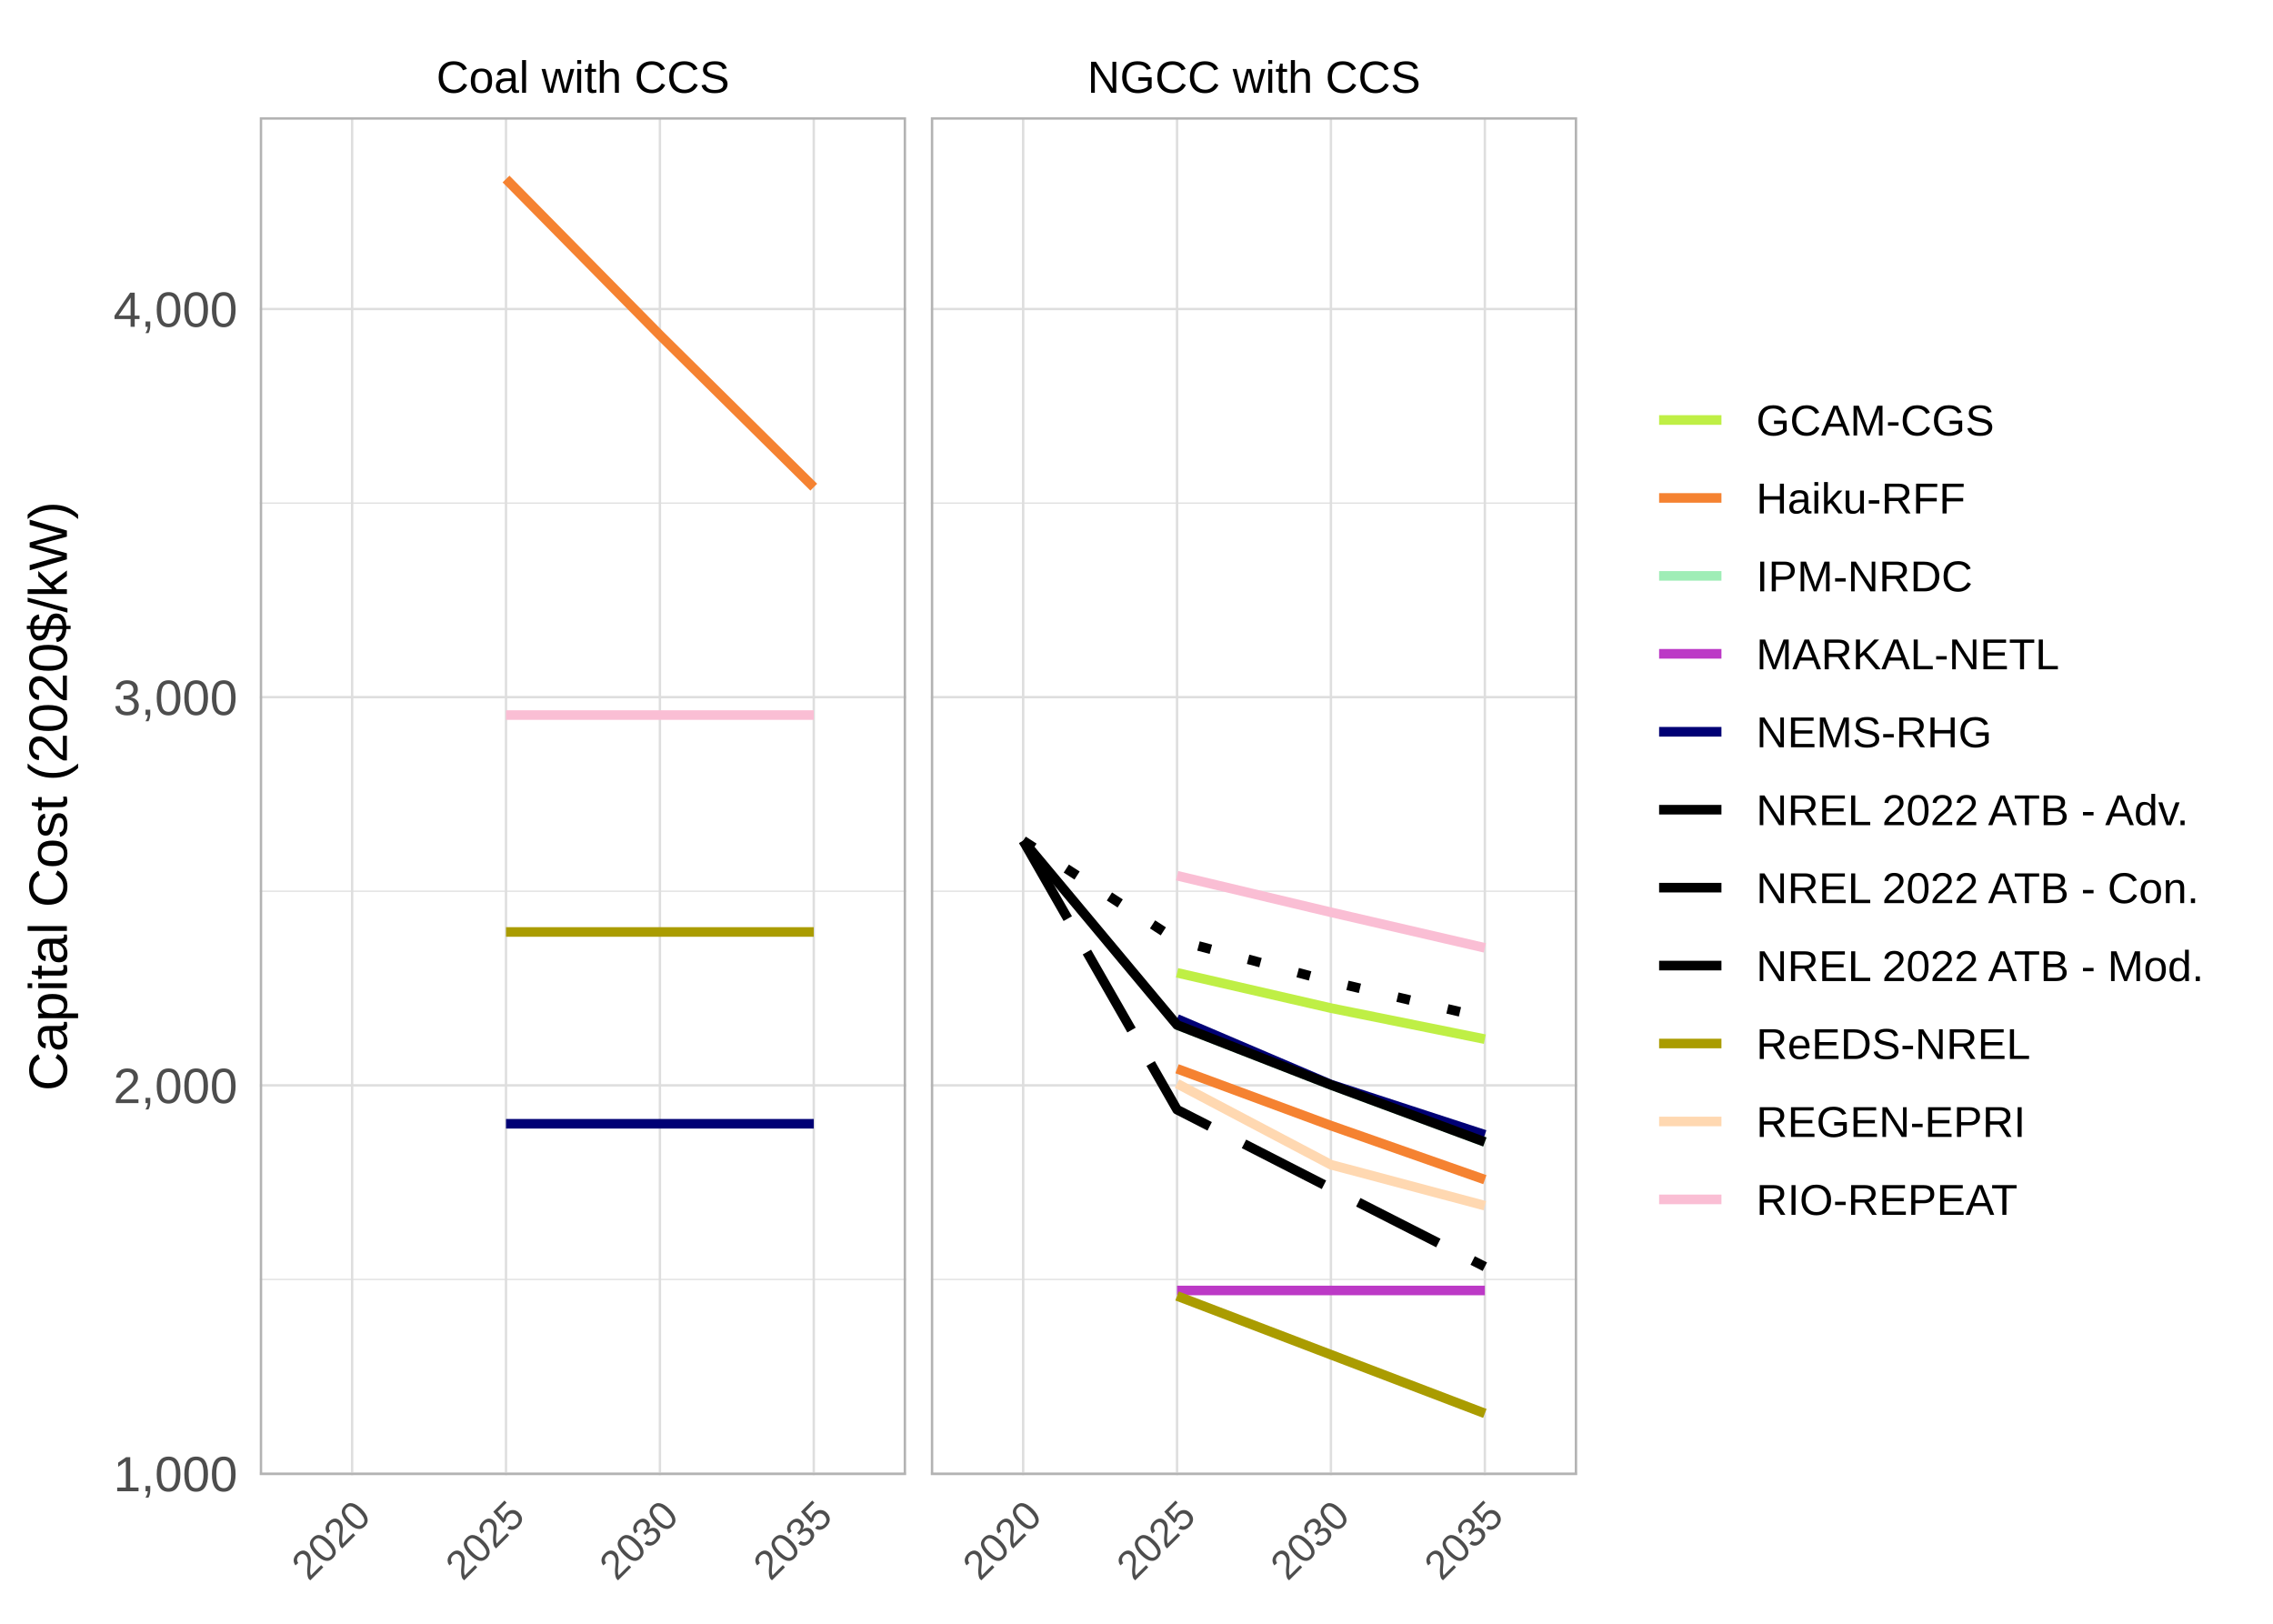
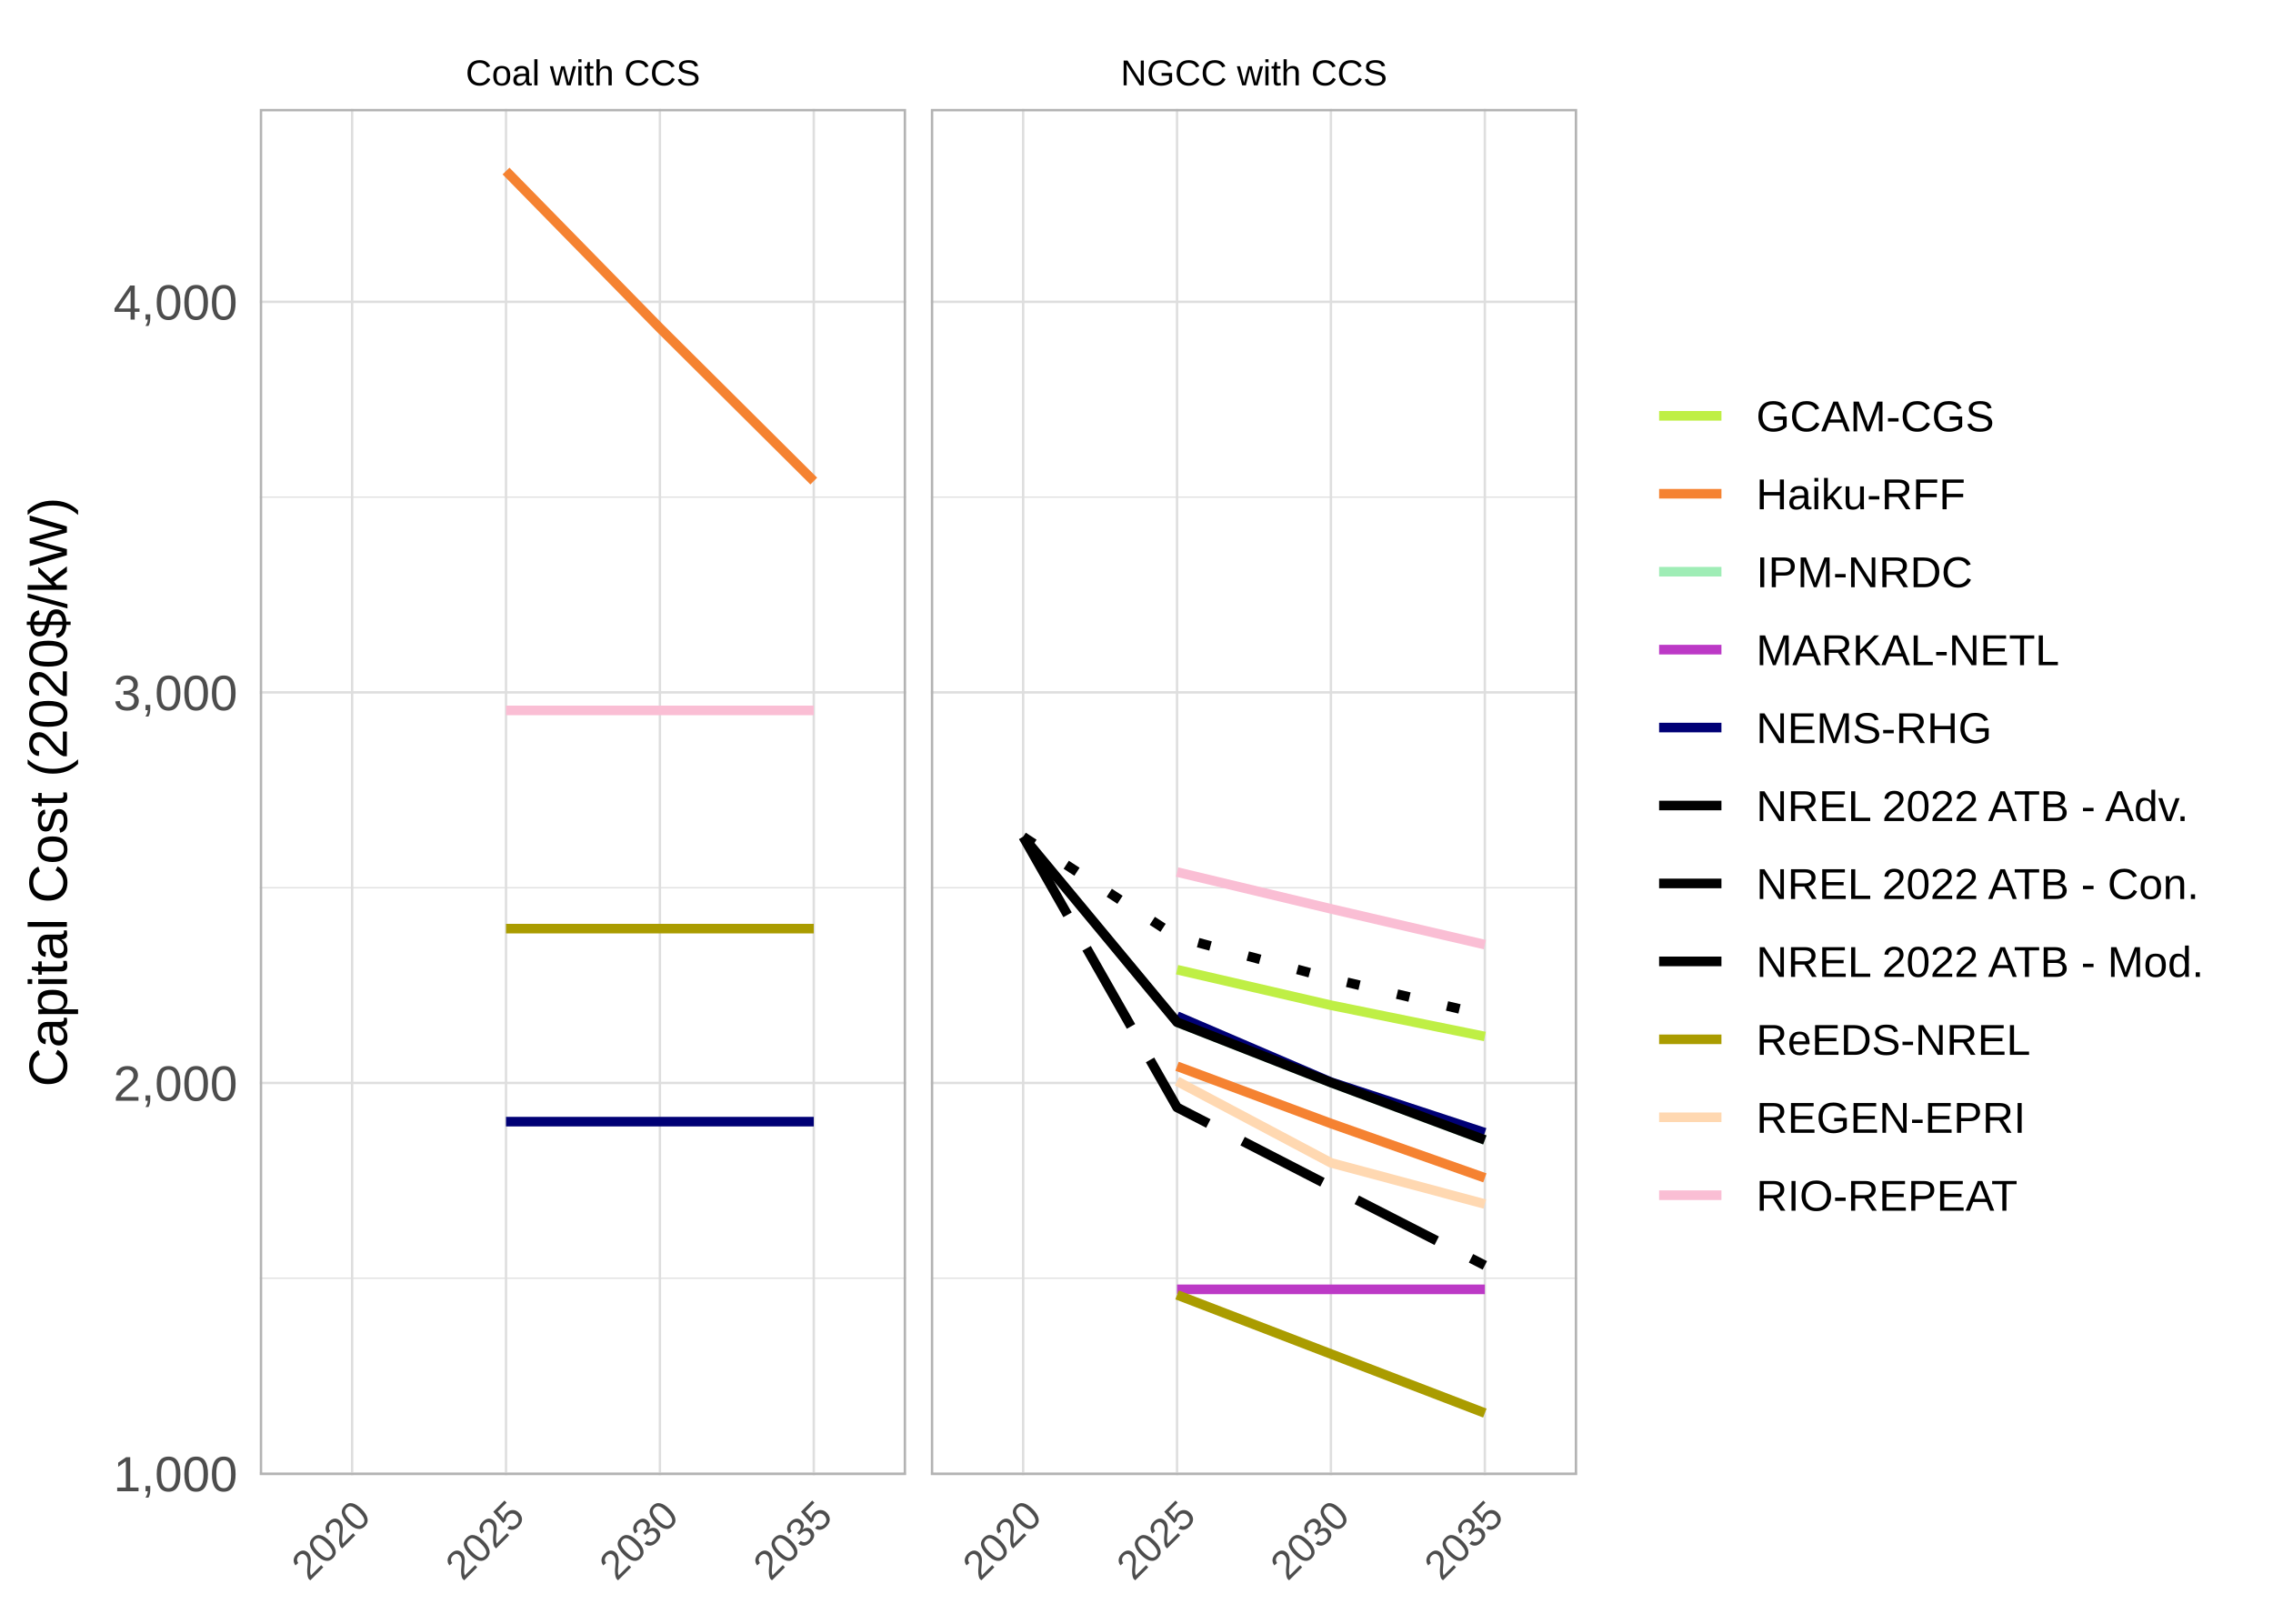
<svg xmlns="http://www.w3.org/2000/svg" class="svglite" width="504.00pt" height="360.00pt" viewBox="0 0 504.00 360.00">
  <defs>
    <style type="text/css">
    .svglite line, .svglite polyline, .svglite polygon, .svglite path, .svglite rect, .svglite circle {
      fill: none;
      stroke: #000000;
      stroke-linecap: round;
      stroke-linejoin: round;
      stroke-miterlimit: 10.00;
    }
    .svglite text {
      white-space: pre;
    }
  </style>
  </defs>
  <rect width="100%" height="100%" style="stroke: none; fill: #FFFFFF;" />
  <defs>
    <clipPath id="cpMC4wMHw1MDQuMDB8MC4wMHwzNjAuMDA=">
      <rect x="0.00" y="0.00" width="504.00" height="360.00" />
    </clipPath>
  </defs>
  <g clip-path="url(#cpMC4wMHw1MDQuMDB8MC4wMHwzNjAuMDA=)">
-     <rect x="0" y="0.00" width="504.00" height="360.00" style="stroke-width: 1.07; stroke: #FFFFFF; fill: #FFFFFF;" />
+     <rect x="0" y="0" width="504.00" height="360.00" style="stroke-width: 1.07; stroke: #FFFFFF; fill: #FFFFFF;" />
  </g>
  <defs>
-     <clipPath id="cpNTcuNjB8MjAwLjkyfDI2LjAwfDMyNy4wNQ==">
-       <rect x="57.60" y="26.00" width="143.31" height="301.05" />
+     <clipPath id="cpNTcuNjB8MjAwLjkyfDI0LjE1fDMyNy4wNQ==">
+       <rect x="57.60" y="24.15" width="143.31" height="302.90" />
    </clipPath>
  </defs>
-   <g clip-path="url(#cpNTcuNjB8MjAwLjkyfDI2LjAwfDMyNy4wNQ==)">
-     <rect x="57.60" y="26.00" width="143.31" height="301.05" style="stroke-width: 1.07; stroke: none; fill: #FFFFFF;" />
-     <polyline points="57.60,283.66 200.92,283.66 " style="stroke-width: 0.27; stroke: #DEDEDE; stroke-linecap: butt;" />
-     <polyline points="57.60,197.60 200.92,197.60 " style="stroke-width: 0.27; stroke: #DEDEDE; stroke-linecap: butt;" />
-     <polyline points="57.60,111.54 200.92,111.54 " style="stroke-width: 0.27; stroke: #DEDEDE; stroke-linecap: butt;" />
-     <polyline points="57.60,326.70 200.92,326.70 " style="stroke-width: 0.53; stroke: #DEDEDE; stroke-linecap: butt;" />
-     <polyline points="57.60,240.63 200.92,240.63 " style="stroke-width: 0.53; stroke: #DEDEDE; stroke-linecap: butt;" />
-     <polyline points="57.60,154.57 200.92,154.57 " style="stroke-width: 0.53; stroke: #DEDEDE; stroke-linecap: butt;" />
-     <polyline points="57.60,68.51 200.92,68.51 " style="stroke-width: 0.53; stroke: #DEDEDE; stroke-linecap: butt;" />
-     <polyline points="78.08,327.05 78.08,26.00 " style="stroke-width: 0.53; stroke: #DEDEDE; stroke-linecap: butt;" />
-     <polyline points="112.20,327.05 112.20,26.00 " style="stroke-width: 0.53; stroke: #DEDEDE; stroke-linecap: butt;" />
-     <polyline points="146.32,327.05 146.32,26.00 " style="stroke-width: 0.53; stroke: #DEDEDE; stroke-linecap: butt;" />
-     <polyline points="180.44,327.05 180.44,26.00 " style="stroke-width: 0.53; stroke: #DEDEDE; stroke-linecap: butt;" />
-     <polyline points="112.20,39.69 146.32,74.29 180.44,108.01 " style="stroke-width: 2.13; stroke: #F58231; stroke-linecap: butt;" />
-     <polyline points="112.20,249.15 146.32,249.15 180.44,249.15 " style="stroke-width: 2.13; stroke: #000075; stroke-linecap: butt;" />
-     <polyline points="112.20,206.63 146.32,206.63 180.44,206.63 " style="stroke-width: 2.13; stroke: #AA9C00; stroke-linecap: butt;" />
-     <polyline points="112.20,158.54 146.32,158.54 180.44,158.54 " style="stroke-width: 2.13; stroke: #FABED4; stroke-linecap: butt;" />
-     <rect x="57.60" y="26.00" width="143.31" height="301.05" style="stroke-width: 1.07; stroke: #B3B3B3;" />
+   <g clip-path="url(#cpNTcuNjB8MjAwLjkyfDI0LjE1fDMyNy4wNQ==)">
+     <rect x="57.60" y="24.15" width="143.31" height="302.90" style="stroke-width: 1.07; stroke: none; fill: #FFFFFF;" />
+     <polyline points="57.60,283.40 200.92,283.40 " style="stroke-width: 0.27; stroke: #DEDEDE; stroke-linecap: butt;" />
+     <polyline points="57.60,196.81 200.92,196.81 " style="stroke-width: 0.27; stroke: #DEDEDE; stroke-linecap: butt;" />
+     <polyline points="57.60,110.22 200.92,110.22 " style="stroke-width: 0.27; stroke: #DEDEDE; stroke-linecap: butt;" />
+     <polyline points="57.60,326.69 200.92,326.69 " style="stroke-width: 0.53; stroke: #DEDEDE; stroke-linecap: butt;" />
+     <polyline points="57.60,240.10 200.92,240.10 " style="stroke-width: 0.53; stroke: #DEDEDE; stroke-linecap: butt;" />
+     <polyline points="57.60,153.51 200.92,153.51 " style="stroke-width: 0.53; stroke: #DEDEDE; stroke-linecap: butt;" />
+     <polyline points="57.60,66.92 200.92,66.92 " style="stroke-width: 0.53; stroke: #DEDEDE; stroke-linecap: butt;" />
+     <polyline points="78.08,327.05 78.08,24.15 " style="stroke-width: 0.53; stroke: #DEDEDE; stroke-linecap: butt;" />
+     <polyline points="112.20,327.05 112.20,24.15 " style="stroke-width: 0.53; stroke: #DEDEDE; stroke-linecap: butt;" />
+     <polyline points="146.32,327.05 146.32,24.15 " style="stroke-width: 0.53; stroke: #DEDEDE; stroke-linecap: butt;" />
+     <polyline points="180.44,327.05 180.44,24.15 " style="stroke-width: 0.53; stroke: #DEDEDE; stroke-linecap: butt;" />
+     <polyline points="112.20,37.92 146.32,72.74 180.44,106.66 " style="stroke-width: 2.13; stroke: #F58231; stroke-linecap: butt;" />
+     <polyline points="112.20,248.68 146.32,248.68 180.44,248.68 " style="stroke-width: 2.13; stroke: #000075; stroke-linecap: butt;" />
+     <polyline points="112.20,205.89 146.32,205.89 180.44,205.89 " style="stroke-width: 2.13; stroke: #AA9C00; stroke-linecap: butt;" />
+     <polyline points="112.20,157.50 146.32,157.50 180.44,157.50 " style="stroke-width: 2.13; stroke: #FABED4; stroke-linecap: butt;" />
+     <rect x="57.60" y="24.15" width="143.31" height="302.90" style="stroke-width: 1.07; stroke: #B3B3B3;" />
  </g>
  <g clip-path="url(#cpMC4wMHw1MDQuMDB8MC4wMHwzNjAuMDA=)">
</g>
  <defs>
-     <clipPath id="cpMjA2LjQwfDM0OS43MXwyNi4wMHwzMjcuMDU=">
-       <rect x="206.40" y="26.00" width="143.31" height="301.05" />
+     <clipPath id="cpMjA2LjQwfDM0OS43MXwyNC4xNXwzMjcuMDU=">
+       <rect x="206.40" y="24.15" width="143.31" height="302.90" />
    </clipPath>
  </defs>
-   <g clip-path="url(#cpMjA2LjQwfDM0OS43MXwyNi4wMHwzMjcuMDU=)">
-     <rect x="206.40" y="26.00" width="143.31" height="301.05" style="stroke-width: 1.07; stroke: none; fill: #FFFFFF;" />
-     <polyline points="206.40,283.66 349.71,283.66 " style="stroke-width: 0.27; stroke: #DEDEDE; stroke-linecap: butt;" />
-     <polyline points="206.40,197.60 349.71,197.60 " style="stroke-width: 0.27; stroke: #DEDEDE; stroke-linecap: butt;" />
-     <polyline points="206.40,111.54 349.71,111.54 " style="stroke-width: 0.27; stroke: #DEDEDE; stroke-linecap: butt;" />
-     <polyline points="206.40,326.70 349.71,326.70 " style="stroke-width: 0.53; stroke: #DEDEDE; stroke-linecap: butt;" />
-     <polyline points="206.40,240.63 349.71,240.63 " style="stroke-width: 0.53; stroke: #DEDEDE; stroke-linecap: butt;" />
-     <polyline points="206.40,154.57 349.71,154.57 " style="stroke-width: 0.53; stroke: #DEDEDE; stroke-linecap: butt;" />
-     <polyline points="206.40,68.51 349.71,68.51 " style="stroke-width: 0.53; stroke: #DEDEDE; stroke-linecap: butt;" />
-     <polyline points="226.87,327.05 226.87,26.00 " style="stroke-width: 0.53; stroke: #DEDEDE; stroke-linecap: butt;" />
-     <polyline points="260.99,327.05 260.99,26.00 " style="stroke-width: 0.53; stroke: #DEDEDE; stroke-linecap: butt;" />
-     <polyline points="295.11,327.05 295.11,26.00 " style="stroke-width: 0.53; stroke: #DEDEDE; stroke-linecap: butt;" />
-     <polyline points="329.24,327.05 329.24,26.00 " style="stroke-width: 0.53; stroke: #DEDEDE; stroke-linecap: butt;" />
-     <polyline points="226.87,186.38 260.99,246.02 295.11,263.47 329.24,280.84 " style="stroke-width: 2.13; stroke-dasharray: 19.92,8.54; stroke-linecap: butt;" />
-     <polyline points="226.87,186.38 260.99,208.46 295.11,217.61 329.24,225.63 " style="stroke-width: 2.13; stroke-dasharray: 2.85,8.54; stroke-linecap: butt;" />
-     <polyline points="260.99,215.68 295.11,223.51 329.24,230.39 " style="stroke-width: 2.13; stroke: #BFEF45; stroke-linecap: butt;" />
-     <polyline points="260.99,236.95 295.11,249.56 329.24,261.54 " style="stroke-width: 2.13; stroke: #F58231; stroke-linecap: butt;" />
-     <polyline points="260.99,227.24 295.11,240.54 329.24,253.19 " style="stroke-width: 2.13; stroke: #9FEDB6; stroke-linecap: butt;" />
-     <polyline points="260.99,286.11 295.11,286.11 329.24,286.11 " style="stroke-width: 2.13; stroke: #BC39C6; stroke-linecap: butt;" />
-     <polyline points="260.99,225.90 295.11,240.46 329.24,251.59 " style="stroke-width: 2.13; stroke: #000075; stroke-linecap: butt;" />
-     <polyline points="226.87,186.38 260.99,227.24 295.11,240.54 329.24,253.19 " style="stroke-width: 2.13; stroke-linecap: butt;" />
-     <polyline points="260.99,287.33 295.11,300.35 329.24,313.37 " style="stroke-width: 2.13; stroke: #AA9C00; stroke-linecap: butt;" />
-     <polyline points="260.99,240.25 295.11,258.23 329.24,267.31 " style="stroke-width: 2.13; stroke: #FFD8B1; stroke-linecap: butt;" />
-     <polyline points="260.99,194.15 295.11,202.26 329.24,210.15 " style="stroke-width: 2.13; stroke: #FABED4; stroke-linecap: butt;" />
-     <rect x="206.40" y="26.00" width="143.31" height="301.05" style="stroke-width: 1.07; stroke: #B3B3B3;" />
+   <g clip-path="url(#cpMjA2LjQwfDM0OS43MXwyNC4xNXwzMjcuMDU=)">
+     <rect x="206.40" y="24.15" width="143.31" height="302.90" style="stroke-width: 1.07; stroke: none; fill: #FFFFFF;" />
+     <polyline points="206.40,283.40 349.71,283.40 " style="stroke-width: 0.27; stroke: #DEDEDE; stroke-linecap: butt;" />
+     <polyline points="206.40,196.81 349.71,196.81 " style="stroke-width: 0.27; stroke: #DEDEDE; stroke-linecap: butt;" />
+     <polyline points="206.40,110.22 349.71,110.22 " style="stroke-width: 0.27; stroke: #DEDEDE; stroke-linecap: butt;" />
+     <polyline points="206.40,326.69 349.71,326.69 " style="stroke-width: 0.53; stroke: #DEDEDE; stroke-linecap: butt;" />
+     <polyline points="206.40,240.10 349.71,240.10 " style="stroke-width: 0.53; stroke: #DEDEDE; stroke-linecap: butt;" />
+     <polyline points="206.40,153.51 349.71,153.51 " style="stroke-width: 0.53; stroke: #DEDEDE; stroke-linecap: butt;" />
+     <polyline points="206.40,66.92 349.71,66.92 " style="stroke-width: 0.53; stroke: #DEDEDE; stroke-linecap: butt;" />
+     <polyline points="226.87,327.05 226.87,24.15 " style="stroke-width: 0.53; stroke: #DEDEDE; stroke-linecap: butt;" />
+     <polyline points="260.99,327.05 260.99,24.15 " style="stroke-width: 0.53; stroke: #DEDEDE; stroke-linecap: butt;" />
+     <polyline points="295.11,327.05 295.11,24.15 " style="stroke-width: 0.53; stroke: #DEDEDE; stroke-linecap: butt;" />
+     <polyline points="329.24,327.05 329.24,24.15 " style="stroke-width: 0.53; stroke: #DEDEDE; stroke-linecap: butt;" />
+     <polyline points="226.87,185.51 260.99,245.52 295.11,263.08 329.24,280.55 " style="stroke-width: 2.13; stroke-dasharray: 19.92,8.54; stroke-linecap: butt;" />
+     <polyline points="226.87,185.51 260.99,207.73 295.11,216.94 329.24,225.01 " style="stroke-width: 2.13; stroke-dasharray: 2.85,8.54; stroke-linecap: butt;" />
+     <polyline points="260.99,214.99 295.11,222.87 329.24,229.80 " style="stroke-width: 2.13; stroke: #BFEF45; stroke-linecap: butt;" />
+     <polyline points="260.99,236.40 295.11,249.09 329.24,261.14 " style="stroke-width: 2.13; stroke: #F58231; stroke-linecap: butt;" />
+     <polyline points="260.99,226.63 295.11,240.01 329.24,252.74 " style="stroke-width: 2.13; stroke: #9FEDB6; stroke-linecap: butt;" />
+     <polyline points="260.99,285.86 295.11,285.86 329.24,285.86 " style="stroke-width: 2.13; stroke: #BC39C6; stroke-linecap: butt;" />
+     <polyline points="260.99,225.28 295.11,239.92 329.24,251.13 " style="stroke-width: 2.13; stroke: #000075; stroke-linecap: butt;" />
+     <polyline points="226.87,185.51 260.99,226.63 295.11,240.01 329.24,252.74 " style="stroke-width: 2.13; stroke-linecap: butt;" />
+     <polyline points="260.99,287.09 295.11,300.19 329.24,313.29 " style="stroke-width: 2.13; stroke: #AA9C00; stroke-linecap: butt;" />
+     <polyline points="260.99,239.71 295.11,257.81 329.24,266.95 " style="stroke-width: 2.13; stroke: #FFD8B1; stroke-linecap: butt;" />
+     <polyline points="260.99,193.34 295.11,201.50 329.24,209.43 " style="stroke-width: 2.13; stroke: #FABED4; stroke-linecap: butt;" />
+     <rect x="206.40" y="24.15" width="143.31" height="302.90" style="stroke-width: 1.07; stroke: #B3B3B3;" />
  </g>
  <g clip-path="url(#cpMC4wMHw1MDQuMDB8MC4wMHwzNjAuMDA=)">
</g>
  <defs>
-     <clipPath id="cpNTcuNjB8MjAwLjkyfDcuOTd8MjYuMDA=">
-       <rect x="57.60" y="7.97" width="143.31" height="18.03" />
+     <clipPath id="cpNTcuNjB8MjAwLjkyfDcuOTd8MjQuMTU=">
+       <rect x="57.60" y="7.97" width="143.31" height="16.18" />
    </clipPath>
  </defs>
-   <g clip-path="url(#cpNTcuNjB8MjAwLjkyfDcuOTd8MjYuMDA=)">
-     <rect x="57.60" y="7.97" width="143.31" height="18.03" style="stroke-width: 2.13; stroke: none;" />
-     <text x="129.26" y="20.57" text-anchor="middle" style="font-size: 10.00px; font-family: &quot;Arial&quot;;" textLength="65.04px" lengthAdjust="spacingAndGlyphs">Coal with CCS</text>
+   <g clip-path="url(#cpNTcuNjB8MjAwLjkyfDcuOTd8MjQuMTU=)">
+     <rect x="57.60" y="7.97" width="143.31" height="16.18" style="stroke-width: 2.13; stroke: none;" />
+     <text x="129.26" y="18.93" text-anchor="middle" style="font-size: 8.00px; font-family: &quot;Arial&quot;;" textLength="52.01px" lengthAdjust="spacingAndGlyphs">Coal with CCS</text>
  </g>
  <g clip-path="url(#cpMC4wMHw1MDQuMDB8MC4wMHwzNjAuMDA=)">
</g>
  <defs>
-     <clipPath id="cpMjA2LjQwfDM0OS43MXw3Ljk3fDI2LjAw">
-       <rect x="206.40" y="7.97" width="143.31" height="18.03" />
+     <clipPath id="cpMjA2LjQwfDM0OS43MXw3Ljk3fDI0LjE1">
+       <rect x="206.40" y="7.97" width="143.31" height="16.18" />
    </clipPath>
  </defs>
-   <g clip-path="url(#cpMjA2LjQwfDM0OS43MXw3Ljk3fDI2LjAw)">
-     <rect x="206.40" y="7.97" width="143.31" height="18.03" style="stroke-width: 2.13; stroke: none;" />
-     <text x="278.05" y="20.57" text-anchor="middle" style="font-size: 10.00px; font-family: &quot;Arial&quot;;" textLength="73.90px" lengthAdjust="spacingAndGlyphs">NGCC with CCS</text>
+   <g clip-path="url(#cpMjA2LjQwfDM0OS43MXw3Ljk3fDI0LjE1)">
+     <rect x="206.40" y="7.97" width="143.31" height="16.18" style="stroke-width: 2.13; stroke: none;" />
+     <text x="278.05" y="18.93" text-anchor="middle" style="font-size: 8.00px; font-family: &quot;Arial&quot;;" textLength="59.10px" lengthAdjust="spacingAndGlyphs">NGCC with CCS</text>
  </g>
  <g clip-path="url(#cpMC4wMHw1MDQuMDB8MC4wMHwzNjAuMDA=)">
    <text transform="translate(82.63,336.54) rotate(-45)" text-anchor="end" style="font-size: 9.00px;fill: #4D4D4D; font-family: &quot;Arial&quot;;" textLength="20.02px" lengthAdjust="spacingAndGlyphs">2020</text>
    <text transform="translate(116.76,336.54) rotate(-45)" text-anchor="end" style="font-size: 9.00px;fill: #4D4D4D; font-family: &quot;Arial&quot;;" textLength="20.02px" lengthAdjust="spacingAndGlyphs">2025</text>
    <text transform="translate(150.88,336.54) rotate(-45)" text-anchor="end" style="font-size: 9.00px;fill: #4D4D4D; font-family: &quot;Arial&quot;;" textLength="20.02px" lengthAdjust="spacingAndGlyphs">2030</text>
    <text transform="translate(185.00,336.54) rotate(-45)" text-anchor="end" style="font-size: 9.00px;fill: #4D4D4D; font-family: &quot;Arial&quot;;" textLength="20.02px" lengthAdjust="spacingAndGlyphs">2035</text>
    <text transform="translate(231.43,336.54) rotate(-45)" text-anchor="end" style="font-size: 9.00px;fill: #4D4D4D; font-family: &quot;Arial&quot;;" textLength="20.02px" lengthAdjust="spacingAndGlyphs">2020</text>
    <text transform="translate(265.55,336.54) rotate(-45)" text-anchor="end" style="font-size: 9.00px;fill: #4D4D4D; font-family: &quot;Arial&quot;;" textLength="20.02px" lengthAdjust="spacingAndGlyphs">2025</text>
    <text transform="translate(299.67,336.54) rotate(-45)" text-anchor="end" style="font-size: 9.00px;fill: #4D4D4D; font-family: &quot;Arial&quot;;" textLength="20.02px" lengthAdjust="spacingAndGlyphs">2030</text>
    <text transform="translate(333.79,336.54) rotate(-45)" text-anchor="end" style="font-size: 9.00px;fill: #4D4D4D; font-family: &quot;Arial&quot;;" textLength="20.02px" lengthAdjust="spacingAndGlyphs">2035</text>
    <text x="52.67" y="330.63" text-anchor="end" style="font-size: 11.00px;fill: #4D4D4D; font-family: &quot;Arial&quot;;" textLength="27.54px" lengthAdjust="spacingAndGlyphs">1,000</text>
-     <text x="52.67" y="244.57" text-anchor="end" style="font-size: 11.00px;fill: #4D4D4D; font-family: &quot;Arial&quot;;" textLength="27.54px" lengthAdjust="spacingAndGlyphs">2,000</text>
-     <text x="52.67" y="158.51" text-anchor="end" style="font-size: 11.00px;fill: #4D4D4D; font-family: &quot;Arial&quot;;" textLength="27.54px" lengthAdjust="spacingAndGlyphs">3,000</text>
-     <text x="52.67" y="72.45" text-anchor="end" style="font-size: 11.00px;fill: #4D4D4D; font-family: &quot;Arial&quot;;" textLength="27.54px" lengthAdjust="spacingAndGlyphs">4,000</text>
-     <text transform="translate(14.83,241.89) rotate(-90)" style="font-size: 12.00px; font-family: &quot;Arial&quot;;" textLength="130.73px" lengthAdjust="spacingAndGlyphs">Capital Cost (2020$/kW)</text>
-     <rect x="360.67" y="73.02" width="133.37" height="207.02" style="stroke-width: 1.07; stroke: none; fill: #FFFFFF;" />
-     <rect x="366.15" y="84.48" width="17.28" height="17.28" style="stroke-width: 1.07; stroke: none; fill: #FFFFFF;" />
-     <line x1="367.88" y1="93.12" x2="381.70" y2="93.12" style="stroke-width: 2.13; stroke: #BFEF45; stroke-linecap: butt;" />
-     <rect x="366.15" y="101.76" width="17.28" height="17.28" style="stroke-width: 1.07; stroke: none; fill: #FFFFFF;" />
-     <line x1="367.88" y1="110.40" x2="381.70" y2="110.40" style="stroke-width: 2.13; stroke: #F58231; stroke-linecap: butt;" />
-     <rect x="366.15" y="119.04" width="17.28" height="17.28" style="stroke-width: 1.07; stroke: none; fill: #FFFFFF;" />
-     <line x1="367.88" y1="127.68" x2="381.70" y2="127.68" style="stroke-width: 2.13; stroke: #9FEDB6; stroke-linecap: butt;" />
-     <rect x="366.15" y="136.32" width="17.28" height="17.28" style="stroke-width: 1.07; stroke: none; fill: #FFFFFF;" />
-     <line x1="367.88" y1="144.96" x2="381.70" y2="144.96" style="stroke-width: 2.13; stroke: #BC39C6; stroke-linecap: butt;" />
-     <rect x="366.15" y="153.60" width="17.28" height="17.28" style="stroke-width: 1.07; stroke: none; fill: #FFFFFF;" />
-     <line x1="367.88" y1="162.24" x2="381.70" y2="162.24" style="stroke-width: 2.13; stroke: #000075; stroke-linecap: butt;" />
-     <rect x="366.15" y="170.88" width="17.28" height="17.28" style="stroke-width: 1.07; stroke: none; fill: #FFFFFF;" />
-     <line x1="367.88" y1="179.52" x2="381.70" y2="179.52" style="stroke-width: 2.13; stroke-linecap: butt;" />
-     <rect x="366.15" y="188.16" width="17.28" height="17.28" style="stroke-width: 1.07; stroke: none; fill: #FFFFFF;" />
-     <line x1="367.88" y1="196.80" x2="381.70" y2="196.80" style="stroke-width: 2.13; stroke-linecap: butt;" />
-     <rect x="366.15" y="205.44" width="17.28" height="17.28" style="stroke-width: 1.07; stroke: none; fill: #FFFFFF;" />
-     <line x1="367.88" y1="214.08" x2="381.70" y2="214.08" style="stroke-width: 2.13; stroke-linecap: butt;" />
-     <rect x="366.15" y="222.72" width="17.28" height="17.28" style="stroke-width: 1.07; stroke: none; fill: #FFFFFF;" />
-     <line x1="367.88" y1="231.36" x2="381.70" y2="231.36" style="stroke-width: 2.13; stroke: #AA9C00; stroke-linecap: butt;" />
-     <rect x="366.15" y="240.00" width="17.28" height="17.28" style="stroke-width: 1.07; stroke: none; fill: #FFFFFF;" />
-     <line x1="367.88" y1="248.64" x2="381.70" y2="248.64" style="stroke-width: 2.13; stroke: #FFD8B1; stroke-linecap: butt;" />
-     <rect x="366.15" y="257.28" width="17.28" height="17.28" style="stroke-width: 1.07; stroke: none; fill: #FFFFFF;" />
-     <line x1="367.88" y1="265.92" x2="381.70" y2="265.92" style="stroke-width: 2.13; stroke: #FABED4; stroke-linecap: butt;" />
-     <text x="389.41" y="96.55" style="font-size: 9.60px; font-family: &quot;Arial&quot;;" textLength="52.75px" lengthAdjust="spacingAndGlyphs">GCAM-CGS</text>
-     <text x="389.41" y="113.83" style="font-size: 9.60px; font-family: &quot;Arial&quot;;" textLength="46.37px" lengthAdjust="spacingAndGlyphs">Haiku-RFF</text>
-     <text x="389.41" y="131.11" style="font-size: 9.60px; font-family: &quot;Arial&quot;;" textLength="47.95px" lengthAdjust="spacingAndGlyphs">IPM-NRDC</text>
-     <text x="389.41" y="148.39" style="font-size: 9.60px; font-family: &quot;Arial&quot;;" textLength="67.15px" lengthAdjust="spacingAndGlyphs">MARKAL-NETL</text>
-     <text x="389.41" y="165.67" style="font-size: 9.60px; font-family: &quot;Arial&quot;;" textLength="52.21px" lengthAdjust="spacingAndGlyphs">NEMS-RHG</text>
-     <text x="389.41" y="182.95" style="font-size: 9.60px; font-family: &quot;Arial&quot;;" textLength="95.77px" lengthAdjust="spacingAndGlyphs">NREL 2022 ATB - Adv.</text>
-     <text x="389.41" y="200.23" style="font-size: 9.60px; font-family: &quot;Arial&quot;;" textLength="98.09px" lengthAdjust="spacingAndGlyphs">NREL 2022 ATB - Con.</text>
-     <text x="389.41" y="217.51" style="font-size: 9.60px; font-family: &quot;Arial&quot;;" textLength="99.15px" lengthAdjust="spacingAndGlyphs">NREL 2022 ATB - Mod.</text>
-     <text x="389.41" y="234.79" style="font-size: 9.60px; font-family: &quot;Arial&quot;;" textLength="60.75px" lengthAdjust="spacingAndGlyphs">ReEDS-NREL</text>
-     <text x="389.41" y="252.07" style="font-size: 9.60px; font-family: &quot;Arial&quot;;" textLength="59.67px" lengthAdjust="spacingAndGlyphs">REGEN-EPRI</text>
-     <text x="389.41" y="269.35" style="font-size: 9.60px; font-family: &quot;Arial&quot;;" textLength="57.90px" lengthAdjust="spacingAndGlyphs">RIO-REPEAT</text>
+     <text x="52.67" y="244.04" text-anchor="end" style="font-size: 11.00px;fill: #4D4D4D; font-family: &quot;Arial&quot;;" textLength="27.54px" lengthAdjust="spacingAndGlyphs">2,000</text>
+     <text x="52.67" y="157.45" text-anchor="end" style="font-size: 11.00px;fill: #4D4D4D; font-family: &quot;Arial&quot;;" textLength="27.54px" lengthAdjust="spacingAndGlyphs">3,000</text>
+     <text x="52.67" y="70.86" text-anchor="end" style="font-size: 11.00px;fill: #4D4D4D; font-family: &quot;Arial&quot;;" textLength="27.54px" lengthAdjust="spacingAndGlyphs">4,000</text>
+     <text transform="translate(14.83,240.97) rotate(-90)" style="font-size: 12.00px; font-family: &quot;Arial&quot;;" textLength="130.73px" lengthAdjust="spacingAndGlyphs">Capital Cost (2020$/kW)</text>
+     <rect x="360.67" y="72.10" width="133.37" height="207.02" style="stroke-width: 1.07; stroke: none; fill: #FFFFFF;" />
+     <rect x="366.15" y="83.55" width="17.28" height="17.28" style="stroke-width: 1.07; stroke: none; fill: #FFFFFF;" />
+     <line x1="367.88" y1="92.19" x2="381.70" y2="92.19" style="stroke-width: 2.13; stroke: #BFEF45; stroke-linecap: butt;" />
+     <rect x="366.15" y="100.83" width="17.28" height="17.28" style="stroke-width: 1.07; stroke: none; fill: #FFFFFF;" />
+     <line x1="367.88" y1="109.47" x2="381.70" y2="109.47" style="stroke-width: 2.13; stroke: #F58231; stroke-linecap: butt;" />
+     <rect x="366.15" y="118.11" width="17.28" height="17.28" style="stroke-width: 1.07; stroke: none; fill: #FFFFFF;" />
+     <line x1="367.88" y1="126.75" x2="381.70" y2="126.75" style="stroke-width: 2.13; stroke: #9FEDB6; stroke-linecap: butt;" />
+     <rect x="366.15" y="135.39" width="17.28" height="17.28" style="stroke-width: 1.07; stroke: none; fill: #FFFFFF;" />
+     <line x1="367.88" y1="144.03" x2="381.70" y2="144.03" style="stroke-width: 2.13; stroke: #BC39C6; stroke-linecap: butt;" />
+     <rect x="366.15" y="152.67" width="17.28" height="17.28" style="stroke-width: 1.07; stroke: none; fill: #FFFFFF;" />
+     <line x1="367.88" y1="161.31" x2="381.70" y2="161.31" style="stroke-width: 2.13; stroke: #000075; stroke-linecap: butt;" />
+     <rect x="366.15" y="169.95" width="17.28" height="17.28" style="stroke-width: 1.07; stroke: none; fill: #FFFFFF;" />
+     <line x1="367.88" y1="178.59" x2="381.70" y2="178.59" style="stroke-width: 2.13; stroke-linecap: butt;" />
+     <rect x="366.15" y="187.23" width="17.28" height="17.28" style="stroke-width: 1.07; stroke: none; fill: #FFFFFF;" />
+     <line x1="367.88" y1="195.87" x2="381.70" y2="195.87" style="stroke-width: 2.13; stroke-linecap: butt;" />
+     <rect x="366.15" y="204.51" width="17.28" height="17.28" style="stroke-width: 1.07; stroke: none; fill: #FFFFFF;" />
+     <line x1="367.88" y1="213.15" x2="381.70" y2="213.15" style="stroke-width: 2.13; stroke-linecap: butt;" />
+     <rect x="366.15" y="221.79" width="17.28" height="17.28" style="stroke-width: 1.07; stroke: none; fill: #FFFFFF;" />
+     <line x1="367.88" y1="230.43" x2="381.70" y2="230.43" style="stroke-width: 2.13; stroke: #AA9C00; stroke-linecap: butt;" />
+     <rect x="366.15" y="239.07" width="17.28" height="17.28" style="stroke-width: 1.07; stroke: none; fill: #FFFFFF;" />
+     <line x1="367.88" y1="247.71" x2="381.70" y2="247.71" style="stroke-width: 2.13; stroke: #FFD8B1; stroke-linecap: butt;" />
+     <rect x="366.15" y="256.35" width="17.28" height="17.28" style="stroke-width: 1.07; stroke: none; fill: #FFFFFF;" />
+     <line x1="367.88" y1="264.99" x2="381.70" y2="264.99" style="stroke-width: 2.13; stroke: #FABED4; stroke-linecap: butt;" />
+     <text x="389.41" y="95.63" style="font-size: 9.60px; font-family: &quot;Arial&quot;;" textLength="52.75px" lengthAdjust="spacingAndGlyphs">GCAM-CGS</text>
+     <text x="389.41" y="112.91" style="font-size: 9.60px; font-family: &quot;Arial&quot;;" textLength="46.37px" lengthAdjust="spacingAndGlyphs">Haiku-RFF</text>
+     <text x="389.41" y="130.19" style="font-size: 9.60px; font-family: &quot;Arial&quot;;" textLength="47.95px" lengthAdjust="spacingAndGlyphs">IPM-NRDC</text>
+     <text x="389.41" y="147.47" style="font-size: 9.60px; font-family: &quot;Arial&quot;;" textLength="67.15px" lengthAdjust="spacingAndGlyphs">MARKAL-NETL</text>
+     <text x="389.41" y="164.75" style="font-size: 9.60px; font-family: &quot;Arial&quot;;" textLength="52.21px" lengthAdjust="spacingAndGlyphs">NEMS-RHG</text>
+     <text x="389.41" y="182.03" style="font-size: 9.60px; font-family: &quot;Arial&quot;;" textLength="95.77px" lengthAdjust="spacingAndGlyphs">NREL 2022 ATB - Adv.</text>
+     <text x="389.41" y="199.31" style="font-size: 9.60px; font-family: &quot;Arial&quot;;" textLength="98.09px" lengthAdjust="spacingAndGlyphs">NREL 2022 ATB - Con.</text>
+     <text x="389.41" y="216.59" style="font-size: 9.60px; font-family: &quot;Arial&quot;;" textLength="99.15px" lengthAdjust="spacingAndGlyphs">NREL 2022 ATB - Mod.</text>
+     <text x="389.41" y="233.87" style="font-size: 9.60px; font-family: &quot;Arial&quot;;" textLength="60.75px" lengthAdjust="spacingAndGlyphs">ReEDS-NREL</text>
+     <text x="389.41" y="251.15" style="font-size: 9.60px; font-family: &quot;Arial&quot;;" textLength="59.67px" lengthAdjust="spacingAndGlyphs">REGEN-EPRI</text>
+     <text x="389.41" y="268.43" style="font-size: 9.60px; font-family: &quot;Arial&quot;;" textLength="57.90px" lengthAdjust="spacingAndGlyphs">RIO-REPEAT</text>
  </g>
</svg>
